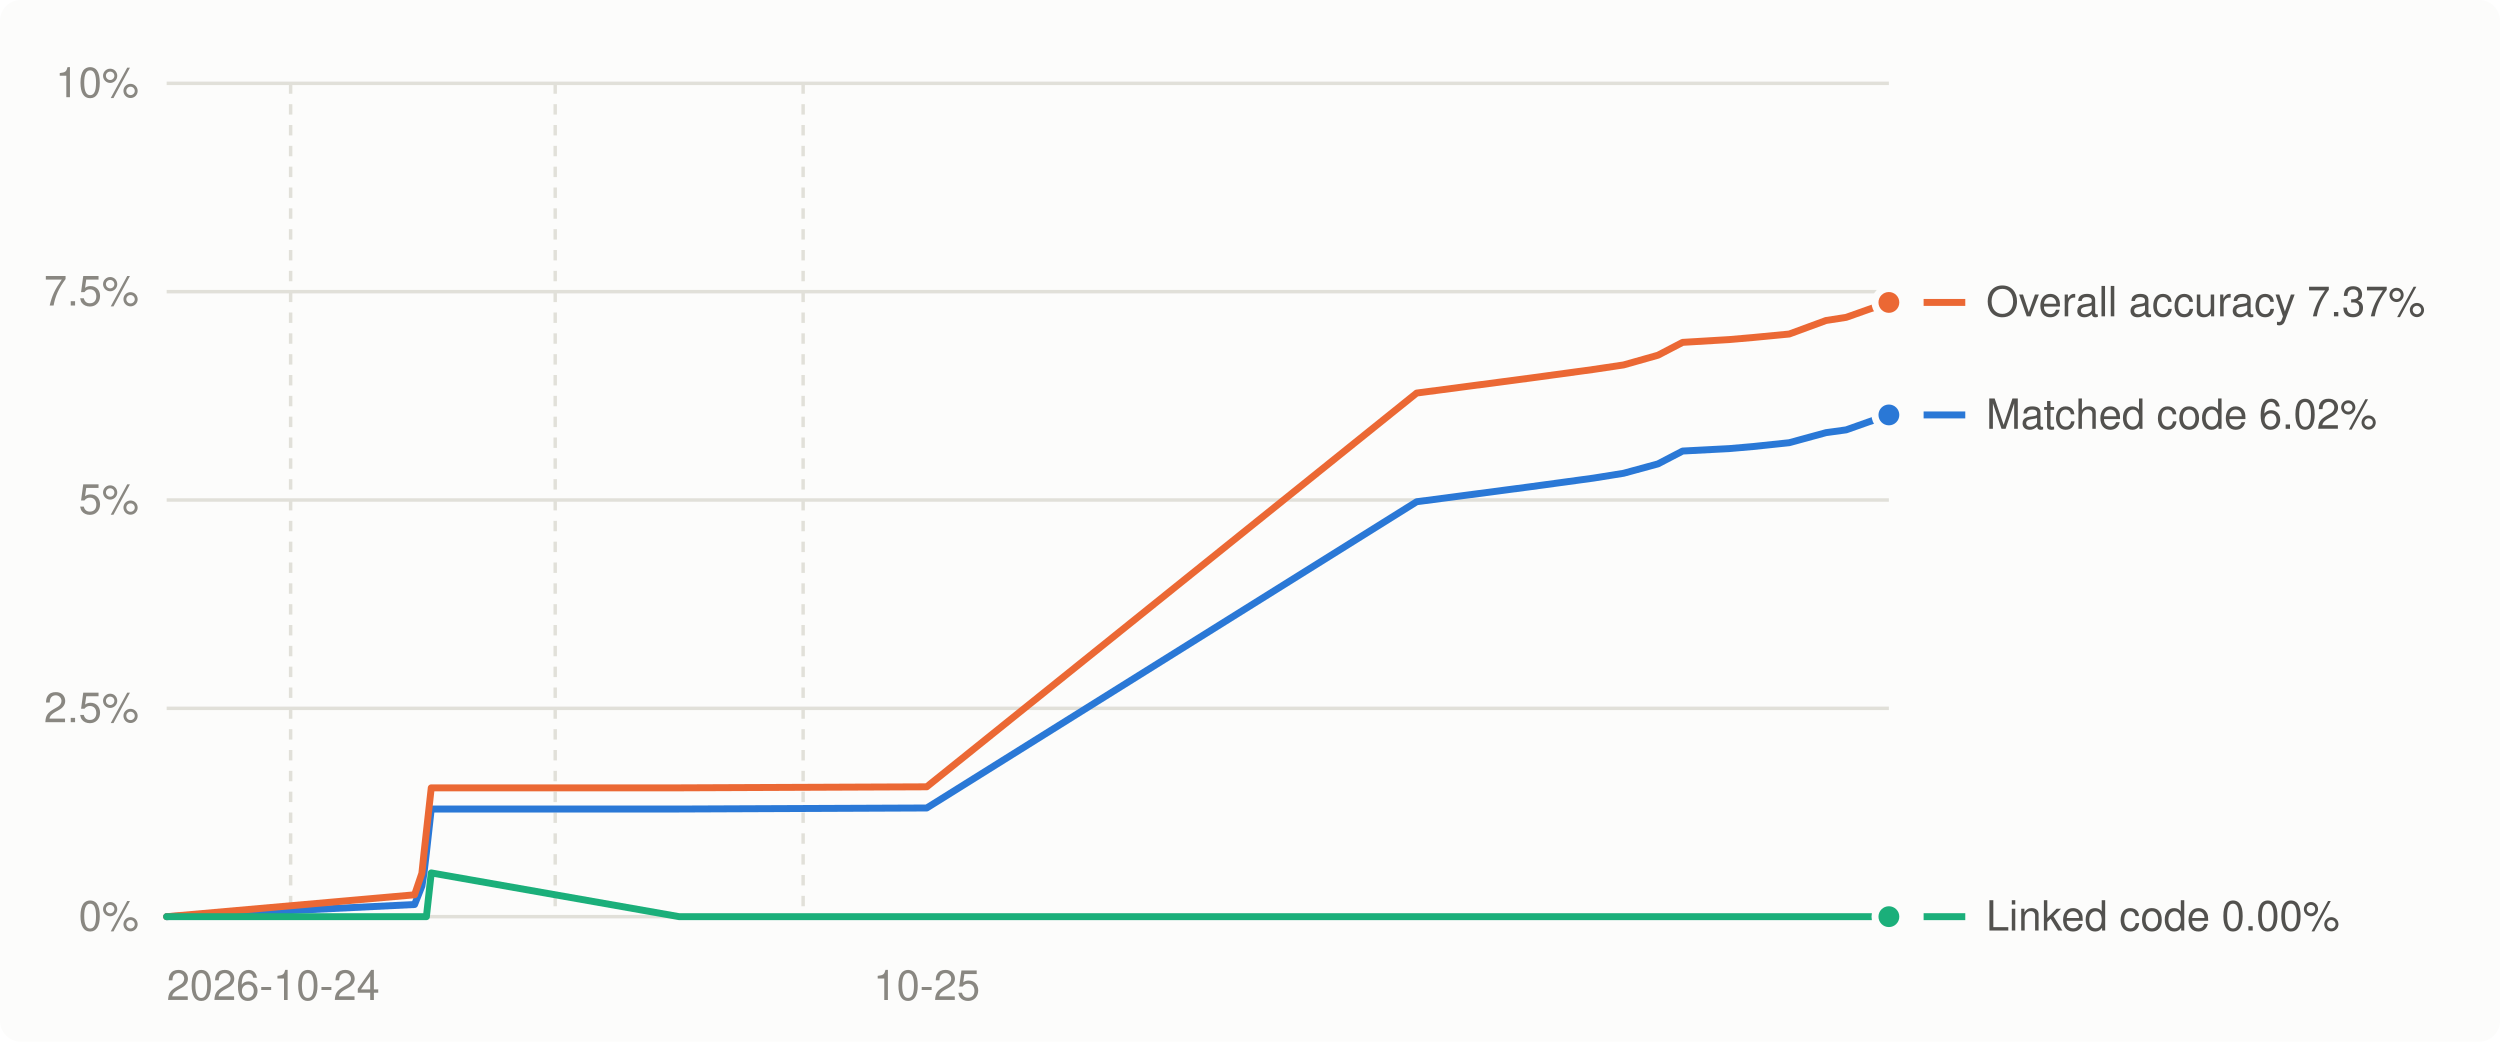
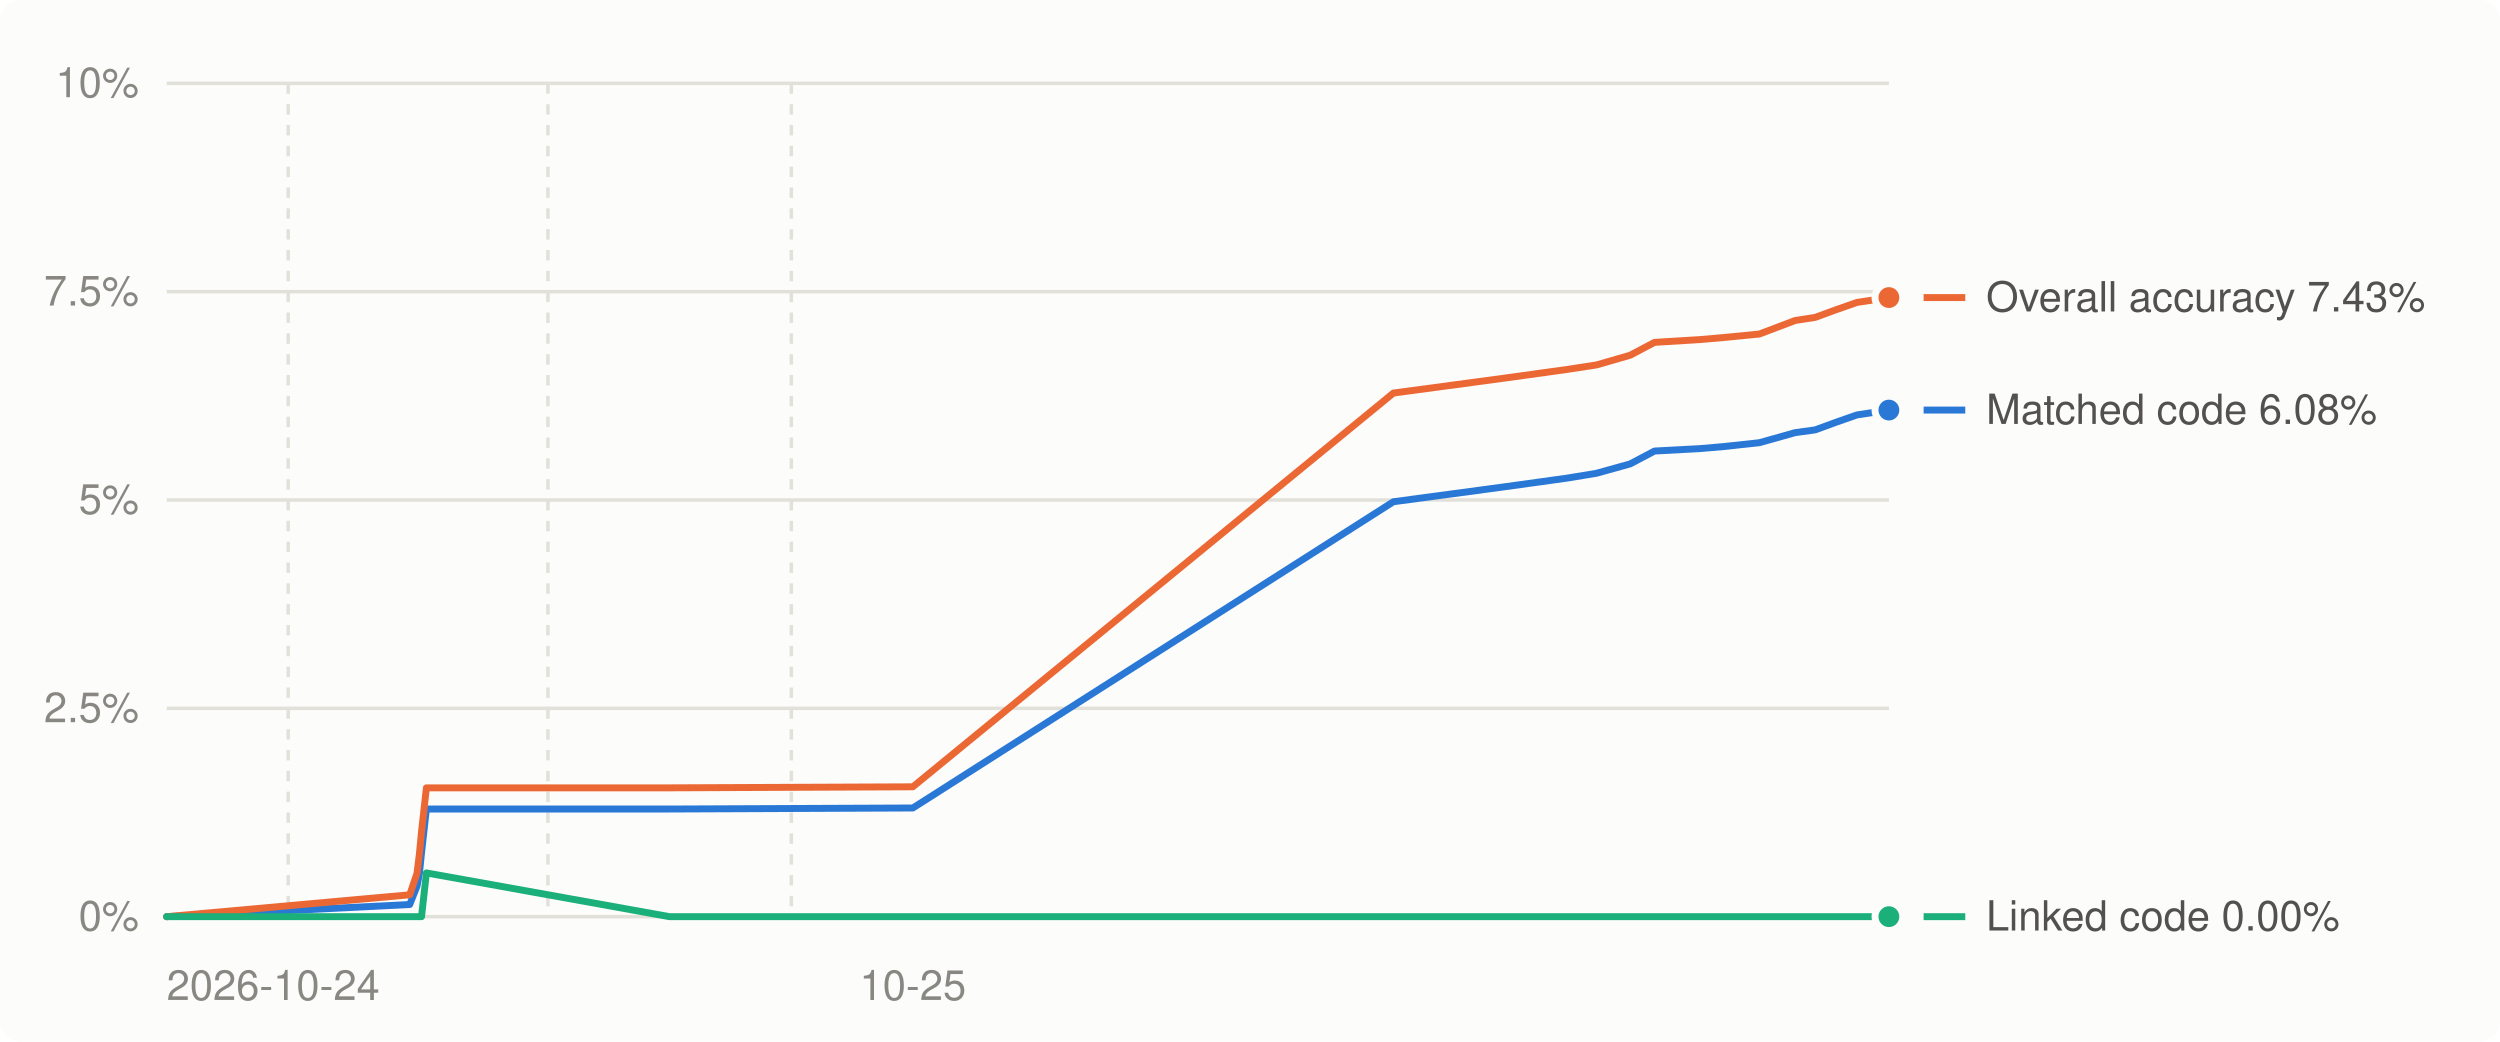
<svg xmlns="http://www.w3.org/2000/svg" viewBox="0 0 720 300" width="720" height="300" role="img" aria-label="Decompilation progress over time (USA)">
  <style>
.bg{fill:#fcfcfb}.grid{stroke:#e1e0d9}.muted{fill:#898781}.lbl{fill:#52514e}.ln0{stroke:#2a78d6}.dot0{fill:#2a78d6;stroke:#fcfcfb}.ln1{stroke:#eb6834}.dot1{fill:#eb6834;stroke:#fcfcfb}.ln2{stroke:#1baf7a}.dot2{fill:#1baf7a;stroke:#fcfcfb}
@media (prefers-color-scheme: dark){.bg{fill:#1a1a19}.grid{stroke:#2c2c2a}.muted{fill:#898781}.lbl{fill:#c3c2b7}.ln0{stroke:#3987e5}.dot0{fill:#3987e5;stroke:#1a1a19}.ln1{stroke:#d95926}.dot1{fill:#d95926;stroke:#1a1a19}.ln2{stroke:#199e70}.dot2{fill:#199e70;stroke:#1a1a19}}
text{font:12px -apple-system,BlinkMacSystemFont,'Segoe UI',Helvetica,Arial,sans-serif}
</style>
  <rect class="bg" width="720" height="300" rx="6" />
  <line x1="48" x2="544" y1="264.0" y2="264.0" class="grid" stroke-width="1" />
  <text x="40" y="268.0" class="muted" text-anchor="end">0%</text>
  <line x1="48" x2="544" y1="204.0" y2="204.0" class="grid" stroke-width="1" />
  <text x="40" y="208.0" class="muted" text-anchor="end">2.5%</text>
  <line x1="48" x2="544" y1="144.0" y2="144.0" class="grid" stroke-width="1" />
  <text x="40" y="148.0" class="muted" text-anchor="end">5%</text>
  <line x1="48" x2="544" y1="84.0" y2="84.0" class="grid" stroke-width="1" />
  <text x="40" y="88.0" class="muted" text-anchor="end">7.5%</text>
  <line x1="48" x2="544" y1="24.0" y2="24.0" class="grid" stroke-width="1" />
  <text x="40" y="28.0" class="muted" text-anchor="end">10%</text>
-   <line x1="83.7" x2="83.7" y1="24" y2="264" class="grid" stroke-width="1" stroke-dasharray="3 3" />
-   <line x1="159.9" x2="159.9" y1="24" y2="264" class="grid" stroke-width="1" stroke-dasharray="3 3" />
-   <line x1="231.3" x2="231.3" y1="24" y2="264" class="grid" stroke-width="1" stroke-dasharray="3 3" />
+   <line x1="83.0" x2="83.0" y1="24" y2="264" class="grid" stroke-width="1" stroke-dasharray="3 3" />
+   <line x1="157.8" x2="157.8" y1="24" y2="264" class="grid" stroke-width="1" stroke-dasharray="3 3" />
+   <line x1="227.9" x2="227.9" y1="24" y2="264" class="grid" stroke-width="1" stroke-dasharray="3 3" />
  <text class="muted" x="48.0" y="288" text-anchor="start">2026-10-24</text>
-   <text class="muted" x="266.9" y="288" text-anchor="middle">10-25</text>
-   <polyline points="48.0,264.0 119.4,260.5 121.5,255.2 122.1,251.5 122.8,245.6 123.5,239.3 124.2,233.0 195.6,233.0 266.9,232.7 408.0,144.5 440.6,140.2 458.9,137.7 467.6,136.3 477.5,133.6 484.6,129.9 498.0,129.2 504.9,128.6 515.3,127.5 525.9,124.6 531.7,123.8 537.9,121.6 544.0,119.5" fill="none" class="ln0" stroke-width="2" stroke-linejoin="round" stroke-linecap="round" />
-   <polyline points="48.0,264.0 119.4,257.7 121.5,251.5 122.1,245.8 122.8,239.5 123.5,233.2 124.2,226.9 195.6,226.9 266.9,226.6 408.0,113.2 440.6,108.9 458.9,106.4 467.6,105.1 477.5,102.3 484.6,98.6 498.0,97.8 504.9,97.2 515.3,96.2 525.9,92.3 531.7,91.4 537.9,89.2 544.0,87.1" fill="none" class="ln1" stroke-width="2" stroke-linejoin="round" stroke-linecap="round" />
-   <polyline points="48.0,264.0 119.4,264.0 121.5,264.0 122.1,264.0 122.8,264.0 123.5,257.7 124.2,251.4 195.6,264.0 266.9,264.0 408.0,264.0 440.6,264.0 458.9,264.0 467.6,264.0 477.5,264.0 484.6,264.0 498.0,264.0 504.9,264.0 515.3,264.0 525.9,264.0 531.7,264.0 537.9,264.0 544.0,264.0" fill="none" class="ln2" stroke-width="2" stroke-linejoin="round" stroke-linecap="round" />
-   <circle cx="544.0" cy="119.5" r="4" class="dot0" stroke-width="2" />
-   <circle cx="544.0" cy="87.1" r="4" class="dot1" stroke-width="2" />
+   <text class="muted" x="262.9" y="288" text-anchor="middle">10-25</text>
+   <polyline points="48.0,264.0 118.0,260.5 120.1,255.2 120.8,251.5 121.4,245.6 122.1,239.3 122.8,233.0 192.8,233.0 262.9,232.7 401.3,144.5 433.3,140.2 451.3,137.7 459.8,136.3 469.5,133.6 476.5,129.9 489.6,129.2 496.5,128.6 506.7,127.5 517.0,124.6 522.8,123.8 528.8,121.6 534.8,119.5 544.0,118.1" fill="none" class="ln0" stroke-width="2" stroke-linejoin="round" stroke-linecap="round" />
+   <polyline points="48.0,264.0 118.0,257.7 120.1,251.5 120.8,245.8 121.4,239.5 122.1,233.2 122.8,226.9 192.8,226.9 262.9,226.6 401.3,113.2 433.3,108.9 451.3,106.4 459.8,105.1 469.5,102.3 476.5,98.6 489.6,97.8 496.5,97.2 506.7,96.2 517.0,92.3 522.8,91.4 528.8,89.2 534.8,87.1 544.0,85.7" fill="none" class="ln1" stroke-width="2" stroke-linejoin="round" stroke-linecap="round" />
+   <polyline points="48.0,264.0 118.0,264.0 120.1,264.0 120.8,264.0 121.4,264.0 122.1,257.7 122.8,251.4 192.8,264.0 262.9,264.0 401.3,264.0 433.3,264.0 451.3,264.0 459.8,264.0 469.5,264.0 476.5,264.0 489.6,264.0 496.5,264.0 506.7,264.0 517.0,264.0 522.8,264.0 528.8,264.0 534.8,264.0 544.0,264.0" fill="none" class="ln2" stroke-width="2" stroke-linejoin="round" stroke-linecap="round" />
+   <circle cx="544.0" cy="118.1" r="4" class="dot0" stroke-width="2" />
+   <circle cx="544.0" cy="85.7" r="4" class="dot1" stroke-width="2" />
  <circle cx="544.0" cy="264.0" r="4" class="dot2" stroke-width="2" />
  <line x1="554" x2="566" y1="264.0" y2="264.0" class="ln2" stroke-width="2" />
  <text class="lbl" x="572" y="268.0">Linked code 0.00%</text>
-   <line x1="554" x2="566" y1="119.5" y2="119.5" class="ln0" stroke-width="2" />
-   <text class="lbl" x="572" y="123.5">Matched code 6.02%</text>
-   <line x1="554" x2="566" y1="87.1" y2="87.1" class="ln1" stroke-width="2" />
-   <text class="lbl" x="572" y="91.1">Overall accuracy 7.37%</text>
+   <line x1="554" x2="566" y1="118.1" y2="118.1" class="ln0" stroke-width="2" />
+   <text class="lbl" x="572" y="122.1">Matched code 6.08%</text>
+   <line x1="554" x2="566" y1="85.7" y2="85.7" class="ln1" stroke-width="2" />
+   <text class="lbl" x="572" y="89.7">Overall accuracy 7.43%</text>
</svg>
